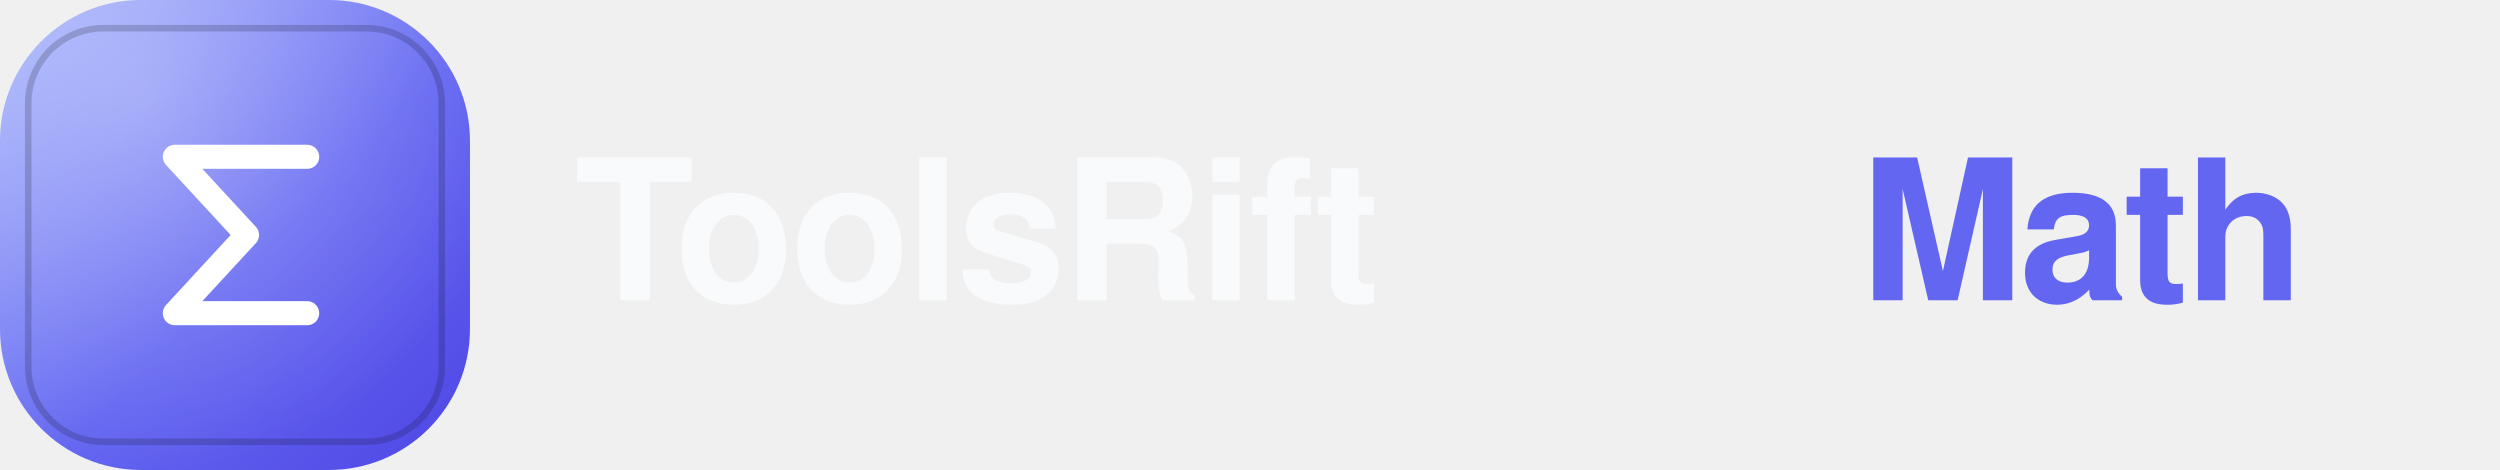
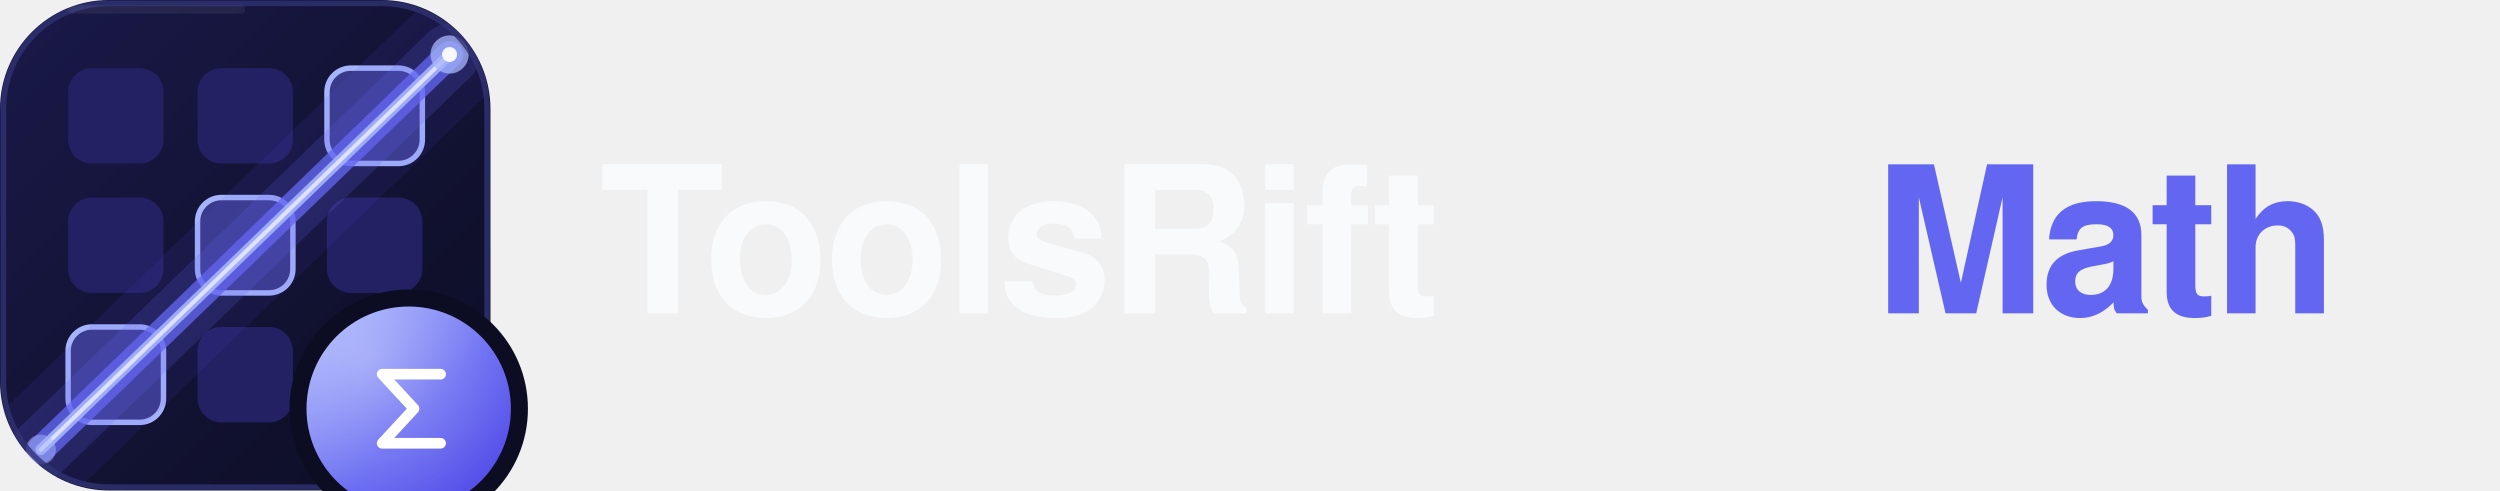
- <svg xmlns="http://www.w3.org/2000/svg" viewBox="0 0 383 72" width="383" height="72" role="img" aria-label="ToolsRift Math">
+ <svg xmlns="http://www.w3.org/2000/svg" viewBox="0 0 367 72" width="367" height="72" role="img" aria-label="ToolsRift Math">
  <g>
    <defs>
-       <linearGradient id="l-g" x1="0" y1="0" x2="1" y2="1">
+       <linearGradient id="l-bg" x1="0" y1="0" x2="1" y2="1">
+         <stop offset="0" stop-color="#1a1949" />
+         <stop offset="1" stop-color="#0c0d22" />
+       </linearGradient>
+       <linearGradient id="l-cg" x1="0" y1="0" x2="1" y2="1">
        <stop offset="0" stop-color="#A5B4FC" />
        <stop offset="0.55" stop-color="#6366F1" />
        <stop offset="1" stop-color="#4F46E5" />
      </linearGradient>
-       <radialGradient id="l-hl" cx="0.3" cy="0.2" r="0.8">
-         <stop offset="0" stop-color="#fff" stop-opacity="0.28" />
+       <radialGradient id="l-hl" cx="0.3" cy="0.25" r="0.8">
+         <stop offset="0" stop-color="#fff" stop-opacity="0.3" />
        <stop offset="1" stop-color="#fff" stop-opacity="0" />
      </radialGradient>
      <clipPath id="l-c">
-         <rect width="72" height="72" rx="21.6" />
+         <rect width="72.00" height="72.00" rx="16.00" />
      </clipPath>
    </defs>
+     <rect width="72.00" height="72.00" rx="16.00" fill="url(#l-bg)" />
    <g clip-path="url(#l-c)">
-       <rect width="72" height="72" fill="url(#l-g)" />
-       <rect width="72" height="72" fill="url(#l-hl)" />
-       <rect x="4.32" y="4.32" width="63.36" height="63.36" rx="11.52" fill="none" stroke="#06070F" stroke-opacity="0.18" stroke-width="1" />
+       <rect x="10.00" y="10.00" width="14.00" height="14.00" rx="3.50" fill="#232063" />
+       <rect x="29.00" y="10.00" width="14.00" height="14.00" rx="3.50" fill="#232063" />
+       <rect x="48.00" y="10.00" width="14.00" height="14.00" rx="3.50" fill="#232063" />
+       <rect x="10.00" y="29.00" width="14.00" height="14.00" rx="3.50" fill="#232063" />
+       <rect x="29.00" y="29.00" width="14.00" height="14.00" rx="3.50" fill="#232063" />
+       <rect x="48.00" y="29.00" width="14.00" height="14.00" rx="3.50" fill="#232063" />
+       <rect x="10.00" y="48.00" width="14.00" height="14.00" rx="3.50" fill="#232063" />
+       <rect x="29.00" y="48.00" width="14.00" height="14.00" rx="3.50" fill="#232063" />
+       <rect x="48.00" y="48.00" width="14.00" height="14.00" rx="3.50" fill="#232063" />
+       <rect x="48.00" y="10.00" width="14.00" height="14.00" rx="3.50" fill="#393b8a" stroke="#A5B4FC" stroke-width="0.80" />
+       <rect x="29.00" y="29.00" width="14.00" height="14.00" rx="3.50" fill="#393b8a" stroke="#A5B4FC" stroke-width="0.80" />
+       <rect x="10.00" y="48.00" width="14.00" height="14.00" rx="3.50" fill="#393b8a" stroke="#A5B4FC" stroke-width="0.80" />
+       <g class="tr-rift">
+         <line x1="66.00" y1="8.00" x2="6.00" y2="66.00" stroke="#4F46E5" stroke-width="16.00" stroke-linecap="round" opacity="0.1" />
+         <line x1="66.00" y1="8.00" x2="6.00" y2="66.00" stroke="#6366F1" stroke-width="9.00" stroke-linecap="round" opacity="0.18" />
+         <line x1="66.00" y1="8.00" x2="6.00" y2="66.00" stroke="#6366F1" stroke-width="4.00" stroke-linecap="round" opacity="0.75" />
+         <line x1="66.00" y1="8.00" x2="6.00" y2="66.00" stroke="#A5B4FC" stroke-width="1.60" stroke-linecap="round" opacity="0.9" />
+         <line x1="66.00" y1="8.00" x2="6.00" y2="66.00" stroke="#FFFFFF" stroke-width="0.60" stroke-linecap="round" opacity="0.65" />
+       </g>
+       <circle cx="66.00" cy="8.00" r="2.80" fill="#A5B4FC" opacity="0.75" />
+       <circle cx="66.00" cy="8.00" r="1.10" fill="#fff" opacity="0.9" />
+       <circle cx="6.00" cy="66.00" r="2.20" fill="#A5B4FC" opacity="0.5" />
    </g>
-     <g transform="translate(12.96 12.96) scale(0.4608)" color="#ffffff">
+     <rect x="0.50" y="0.50" width="71.00" height="71.00" rx="15.50" fill="none" stroke="#2f3273" stroke-width="0.80" opacity="0.8" />
+     <rect x="10.00" y="0.80" width="26.00" height="1.20" rx="0.60" fill="#fff" opacity="0.06" />
+     <circle cx="60.00" cy="60.00" r="17.50" fill="#0c0d22" />
+     <circle cx="60.00" cy="60.00" r="15.00" fill="url(#l-cg)" />
+     <circle cx="60.00" cy="60.00" r="15.00" fill="url(#l-hl)" />
+     <g transform="translate(50.25 50.25) scale(0.195)" color="#ffffff">
      <path d="M74 24H30l24 26-24 26h44" fill="none" stroke="currentColor" stroke-width="8" stroke-linecap="round" stroke-linejoin="round" />
    </g>
  </g>
  <text x="88" y="46" font-family="Sora, 'Segoe UI', system-ui, -apple-system, Helvetica, Arial, sans-serif" font-weight="800" font-size="30" letter-spacing="-0.6" fill="#F8FAFC">ToolsRift</text>
-   <text x="285" y="46" font-family="Sora, 'Segoe UI', system-ui, -apple-system, Helvetica, Arial, sans-serif" font-weight="800" font-size="30" letter-spacing="-0.6" fill="#6366F1">Math</text>
+   <text x="275.2" y="46" font-family="Sora, 'Segoe UI', system-ui, -apple-system, Helvetica, Arial, sans-serif" font-weight="800" font-size="30" letter-spacing="-0.6" fill="#6366F1">Math</text>
</svg>
